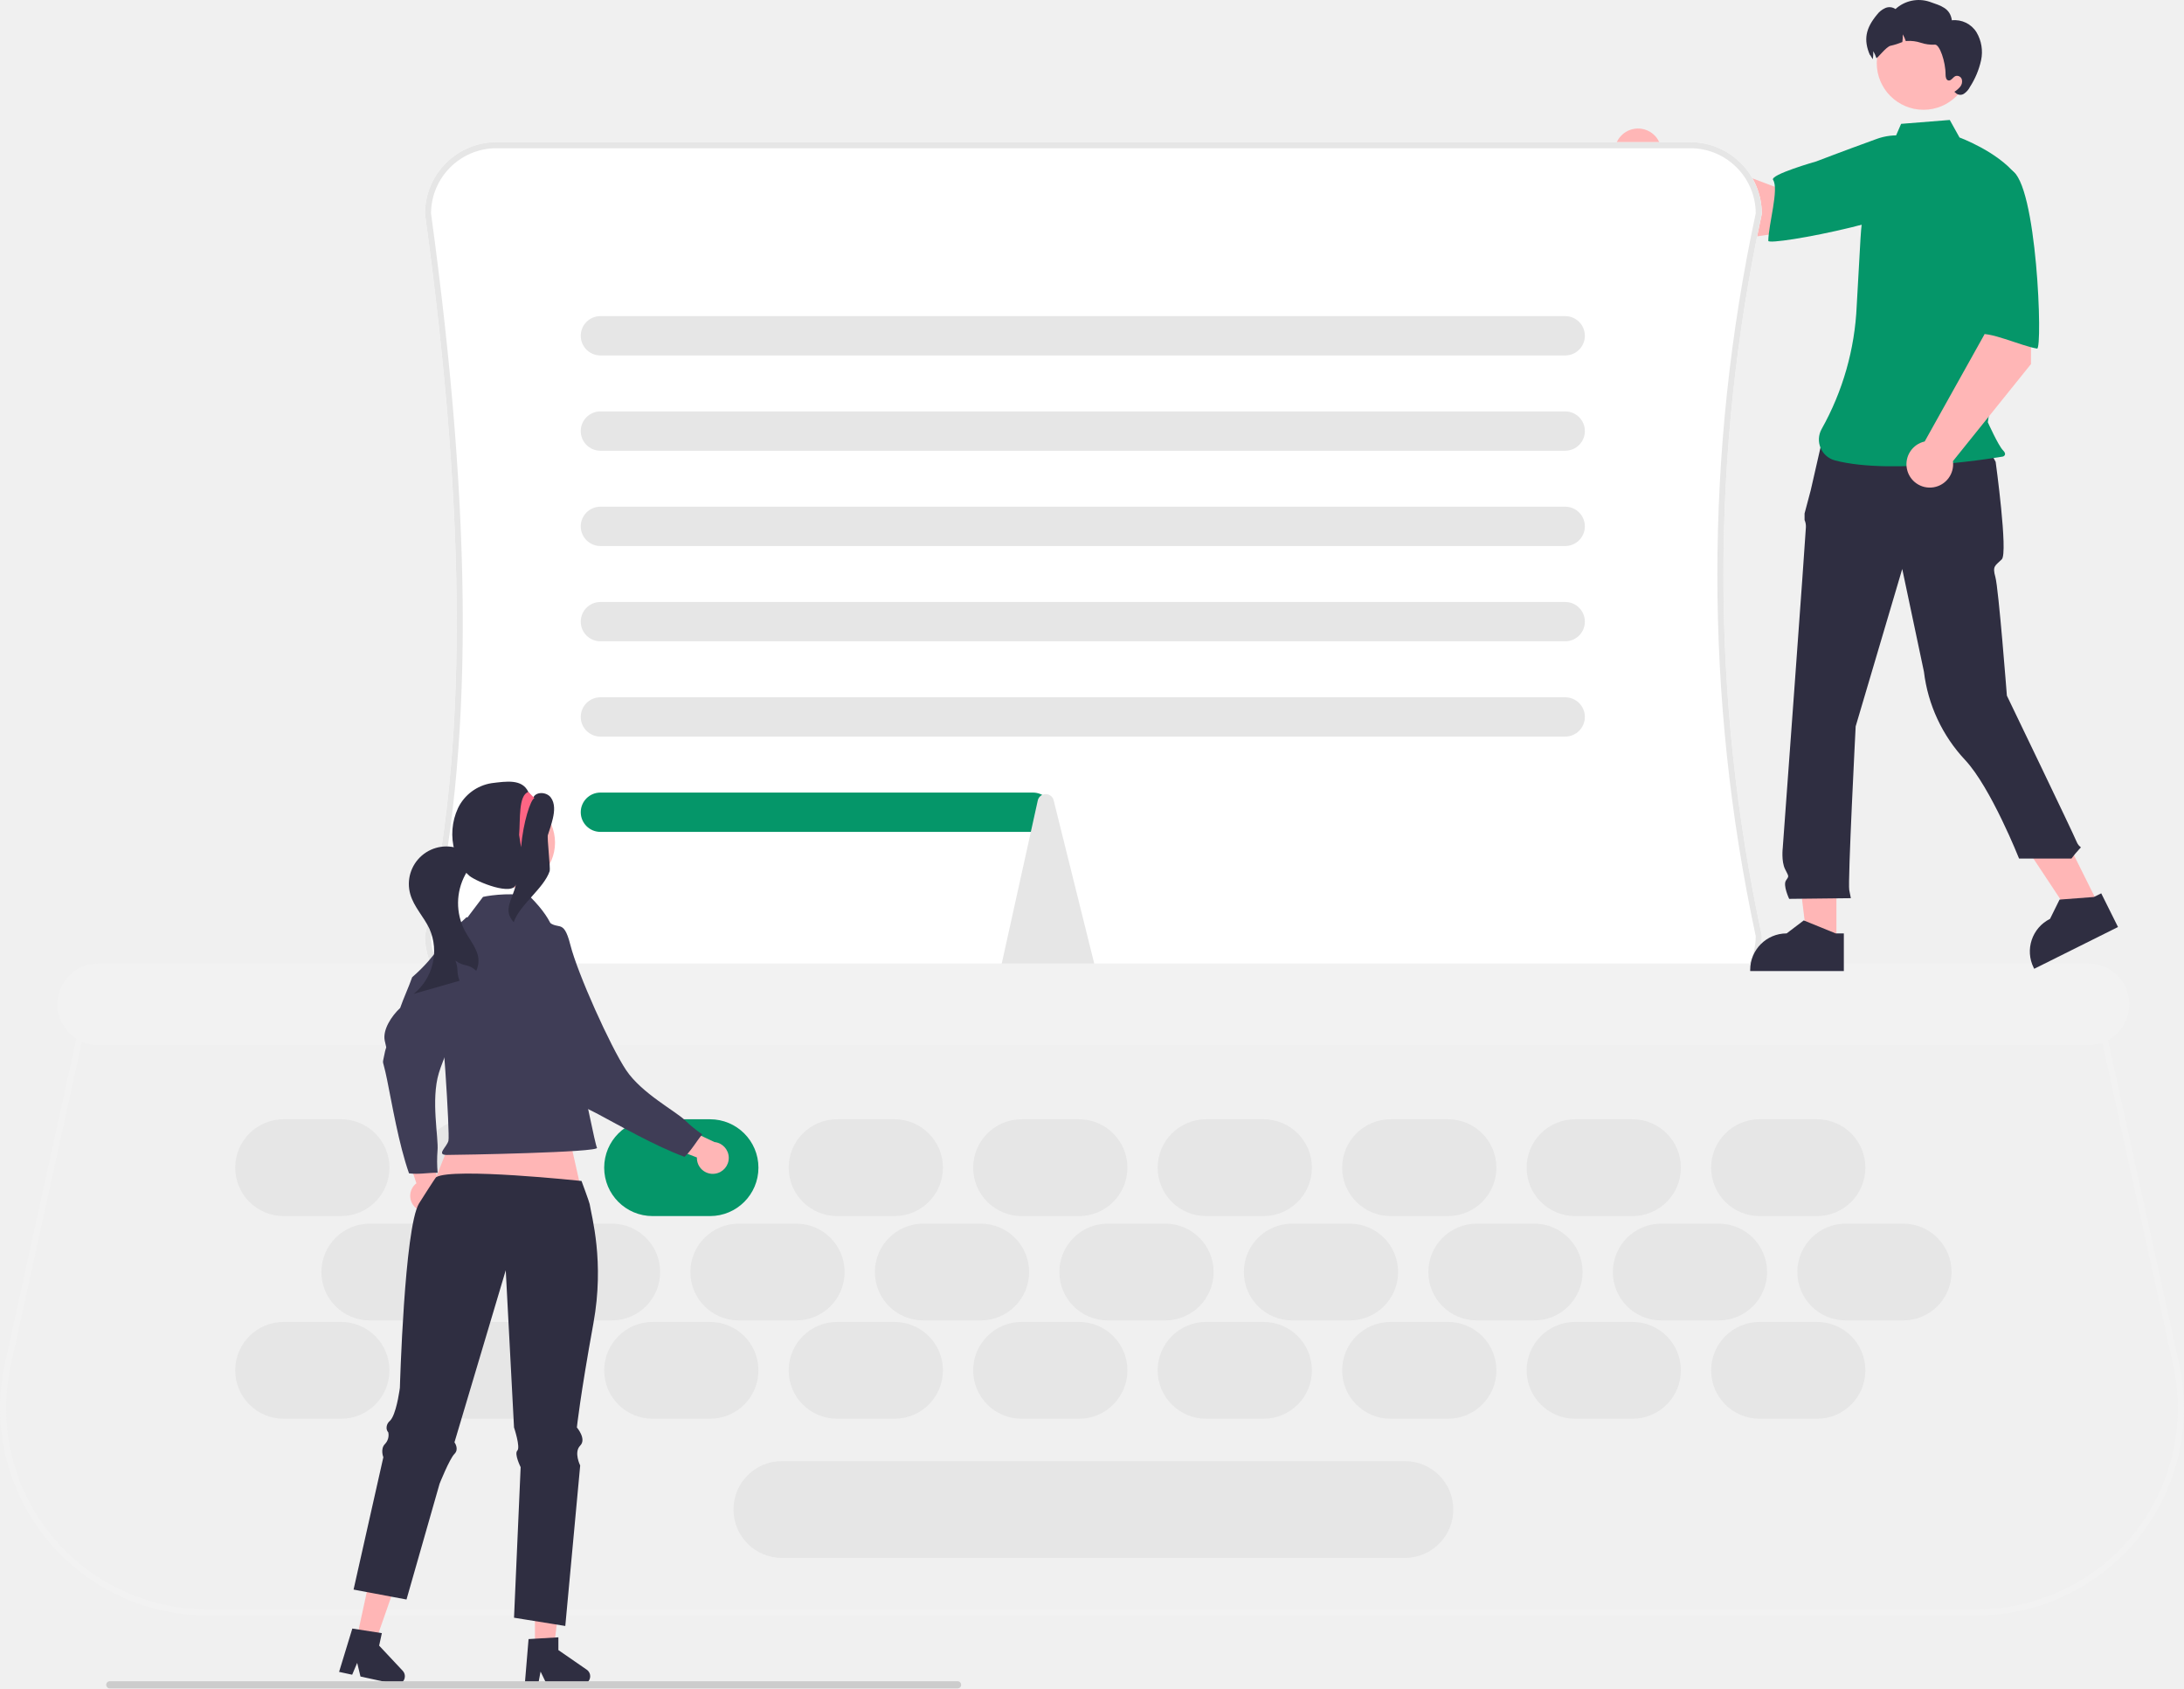
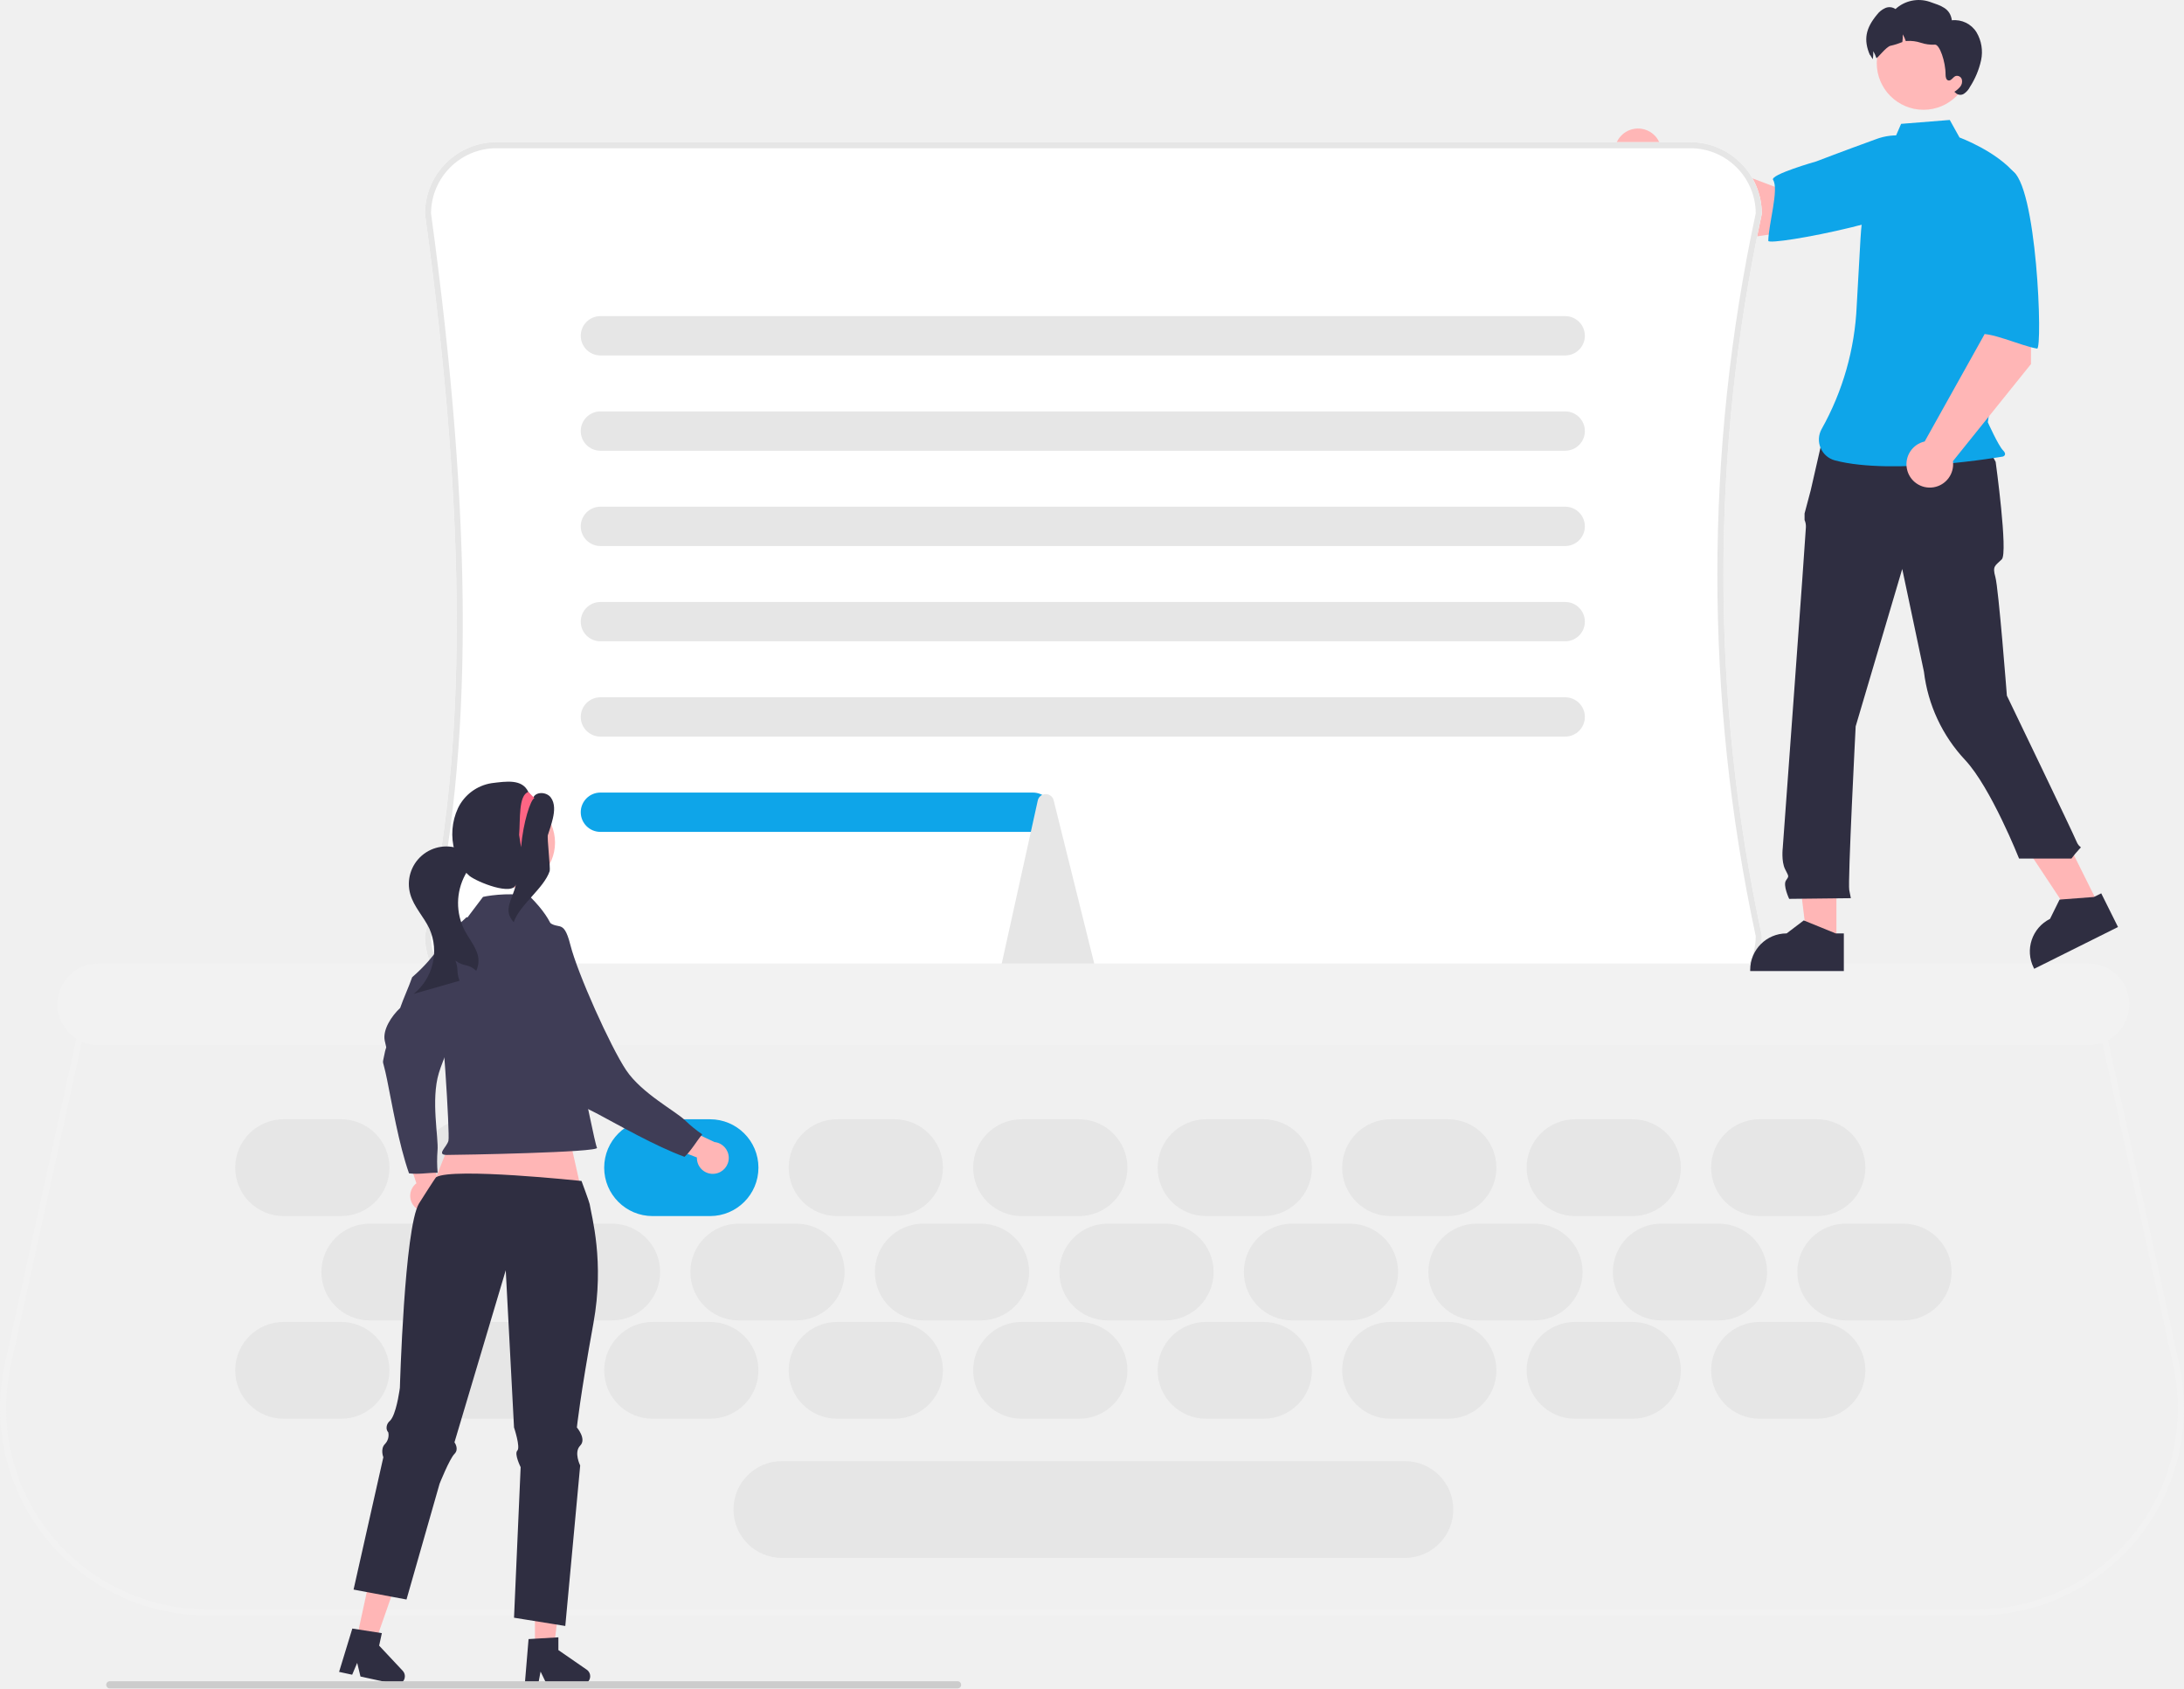
<svg xmlns="http://www.w3.org/2000/svg" data-name="Layer 1" width="722.113" height="558.151" viewBox="0 0 722.113 558.151">
  <path d="M892.077,705.041h-585.082a68.496,68.496,0,0,1-66.896-83.213l26.134-118.787H932.84l26.134,118.787a68.496,68.496,0,0,1-66.896,83.213Zm-624.237-200-25.788,117.217a66.497,66.497,0,0,0,64.943,80.783h585.082a66.497,66.497,0,0,0,64.943-80.783l-25.788-117.217Z" transform="translate(-238.4798 -171.0368)" fill="#f2f2f2" />
  <path d="M817.785,249.415l30.69-4.574-4.848-21.349-18.4,9.267-37.961-14.307a7.717,7.717,0,1,0-5.048,10.199Z" transform="translate(-238.4798 -171.0368)" fill="#ffb6b6" />
-   <path d="M880.164,233.455c-2.373,8.995-57.048,19.141-57.02,17.195.078-5.531,3.593-17.135,1.585-20.146-1.148-1.722,14.313-6.121,14.313-6.121s8.533-3.285,19.596-7.293a19.721,19.721,0,0,1,18.85,2.604S882.537,224.461,880.164,233.455Z" transform="translate(-238.4798 -171.0368)" fill="#059669" />
+   <path d="M880.164,233.455c-2.373,8.995-57.048,19.141-57.02,17.195.078-5.531,3.593-17.135,1.585-20.146-1.148-1.722,14.313-6.121,14.313-6.121s8.533-3.285,19.596-7.293a19.721,19.721,0,0,1,18.85,2.604S882.537,224.461,880.164,233.455Z" transform="translate(-238.4798 -171.0368)" fill="#0ea5e9" />
  <path d="M351.247,608.037h-19a16,16,0,0,0,0,32h19a16,16,0,0,0,0-32Z" transform="translate(-238.4798 -171.0368)" fill="#e6e6e6" />
  <path d="M412.247,608.037h-19a16,16,0,0,0,0,32h19a16,16,0,0,0,0-32Z" transform="translate(-238.4798 -171.0368)" fill="#e6e6e6" />
  <path d="M473.247,608.037h-19a16,16,0,0,0,0,32h19a16,16,0,0,0,0-32Z" transform="translate(-238.4798 -171.0368)" fill="#e6e6e6" />
  <path d="M534.247,608.037h-19a16,16,0,0,0,0,32h19a16,16,0,0,0,0-32Z" transform="translate(-238.4798 -171.0368)" fill="#e6e6e6" />
  <path d="M595.247,608.037h-19a16,16,0,0,0,0,32h19a16,16,0,0,0,0-32Z" transform="translate(-238.4798 -171.0368)" fill="#e6e6e6" />
  <path d="M656.247,608.037h-19a16,16,0,0,0,0,32h19a16,16,0,0,0,0-32Z" transform="translate(-238.4798 -171.0368)" fill="#e6e6e6" />
  <path d="M717.247,608.037h-19a16,16,0,0,0,0,32h19a16,16,0,0,0,0-32Z" transform="translate(-238.4798 -171.0368)" fill="#e6e6e6" />
  <path d="M778.247,608.037h-19a16,16,0,0,0,0,32h19a16,16,0,0,0,0-32Z" transform="translate(-238.4798 -171.0368)" fill="#e6e6e6" />
  <path d="M839.247,608.037h-19a16,16,0,0,0,0,32h19a16,16,0,0,0,0-32Z" transform="translate(-238.4798 -171.0368)" fill="#e6e6e6" />
  <path d="M351.247,541.037h-19a16,16,0,0,0,0,32h19a16,16,0,0,0,0-32Z" transform="translate(-238.4798 -171.0368)" fill="#e6e6e6" />
  <path d="M412.247,541.037h-19a16,16,0,0,0,0,32h19a16,16,0,0,0,0-32Z" transform="translate(-238.4798 -171.0368)" fill="#e6e6e6" />
-   <path d="M473.247,541.037h-19a16,16,0,0,0,0,32h19a16,16,0,0,0,0-32Z" transform="translate(-238.4798 -171.0368)" fill="#059669" />
+   <path d="M473.247,541.037h-19a16,16,0,0,0,0,32h19a16,16,0,0,0,0-32Z" transform="translate(-238.4798 -171.0368)" fill="#0ea5e9" />
  <path d="M534.247,541.037h-19a16,16,0,0,0,0,32h19a16,16,0,0,0,0-32Z" transform="translate(-238.4798 -171.0368)" fill="#e6e6e6" />
  <path d="M595.247,541.037h-19a16,16,0,0,0,0,32h19a16,16,0,0,0,0-32Z" transform="translate(-238.4798 -171.0368)" fill="#e6e6e6" />
  <path d="M656.247,541.037h-19a16,16,0,0,0,0,32h19a16,16,0,0,0,0-32Z" transform="translate(-238.4798 -171.0368)" fill="#e6e6e6" />
  <path d="M717.247,541.037h-19a16,16,0,0,0,0,32h19a16,16,0,0,0,0-32Z" transform="translate(-238.4798 -171.0368)" fill="#e6e6e6" />
  <path d="M778.247,541.037h-19a16,16,0,0,0,0,32h19a16,16,0,0,0,0-32Z" transform="translate(-238.4798 -171.0368)" fill="#e6e6e6" />
  <path d="M839.247,541.037h-19a16,16,0,0,0,0,32h19a16,16,0,0,0,0-32Z" transform="translate(-238.4798 -171.0368)" fill="#e6e6e6" />
  <path d="M379.747,575.537h-19a16,16,0,0,0,0,32h19a16,16,0,0,0,0-32Z" transform="translate(-238.4798 -171.0368)" fill="#e6e6e6" />
  <path d="M440.747,575.537h-19a16,16,0,0,0,0,32h19a16,16,0,0,0,0-32Z" transform="translate(-238.4798 -171.0368)" fill="#e6e6e6" />
  <path d="M501.747,575.537h-19a16,16,0,0,0,0,32h19a16,16,0,0,0,0-32Z" transform="translate(-238.4798 -171.0368)" fill="#e6e6e6" />
  <path d="M562.747,575.537h-19a16,16,0,0,0,0,32h19a16,16,0,0,0,0-32Z" transform="translate(-238.4798 -171.0368)" fill="#e6e6e6" />
  <path d="M623.747,575.537h-19a16,16,0,0,0,0,32h19a16,16,0,0,0,0-32Z" transform="translate(-238.4798 -171.0368)" fill="#e6e6e6" />
  <path d="M684.747,575.537h-19a16,16,0,0,0,0,32h19a16,16,0,0,0,0-32Z" transform="translate(-238.4798 -171.0368)" fill="#e6e6e6" />
  <path d="M745.747,575.537h-19a16,16,0,0,0,0,32h19a16,16,0,0,0,0-32Z" transform="translate(-238.4798 -171.0368)" fill="#e6e6e6" />
  <path d="M806.747,575.537h-19a16,16,0,0,0,0,32h19a16,16,0,0,0,0-32Z" transform="translate(-238.4798 -171.0368)" fill="#e6e6e6" />
  <path d="M867.747,575.537h-19a16,16,0,0,0,0,32h19a16,16,0,0,0,0-32Z" transform="translate(-238.4798 -171.0368)" fill="#e6e6e6" />
  <path d="M797.379,504.037H402.615a23.645,23.645,0,0,1-23.618-23.618l.026-.226c13.966-60.428,13.96-136.182-.017-238.402l-.009-.136a23.645,23.645,0,0,1,23.618-23.618H797.379A23.645,23.645,0,0,1,820.997,241.655l-.022.209a566.872,566.872,0,0,0,0,238.346l.022.209A23.645,23.645,0,0,1,797.379,504.037Z" transform="translate(-238.4798 -171.0368)" fill="#fff" />
  <path d="M797.379,504.037H402.615a23.645,23.645,0,0,1-23.618-23.618l.026-.226c13.966-60.428,13.96-136.182-.017-238.402l-.009-.136a23.645,23.645,0,0,1,23.618-23.618H797.379A23.645,23.645,0,0,1,820.997,241.655l-.022.209a566.872,566.872,0,0,0,0,238.346l.022.209A23.645,23.645,0,0,1,797.379,504.037ZM380.997,480.531a21.643,21.643,0,0,0,21.618,21.506H797.379a21.643,21.643,0,0,0,21.618-21.514,568.845,568.845,0,0,1,0-238.973,21.643,21.643,0,0,0-21.618-21.514H402.615a21.643,21.643,0,0,0-21.618,21.551C394.989,343.956,394.99,419.893,380.997,480.531Z" transform="translate(-238.4798 -171.0368)" fill="#e6e6e6" />
  <path d="M755.997,288.537h-319a6.5,6.5,0,0,1,0-13h319a6.5,6.5,0,0,1,0,13Z" transform="translate(-238.4798 -171.0368)" fill="#e6e6e6" />
  <path d="M755.997,320.037h-319a6.5,6.5,0,0,1,0-13h319a6.5,6.5,0,0,1,0,13Z" transform="translate(-238.4798 -171.0368)" fill="#e6e6e6" />
  <path d="M755.997,351.537h-319a6.5,6.5,0,0,1,0-13h319a6.5,6.5,0,0,1,0,13Z" transform="translate(-238.4798 -171.0368)" fill="#e6e6e6" />
  <path d="M755.997,383.037h-319a6.5,6.5,0,0,1,0-13h319a6.5,6.5,0,0,1,0,13Z" transform="translate(-238.4798 -171.0368)" fill="#e6e6e6" />
  <path d="M755.997,414.537h-319a6.5,6.5,0,0,1,0-13h319a6.5,6.5,0,0,1,0,13Z" transform="translate(-238.4798 -171.0368)" fill="#e6e6e6" />
-   <path d="M579.997,446.037h-143a6.5,6.5,0,0,1,0-13h143a6.5,6.5,0,0,1,0,13Z" transform="translate(-238.4798 -171.0368)" fill="#059669" />
+   <path d="M579.997,446.037h-143a6.5,6.5,0,0,1,0-13h143a6.5,6.5,0,0,1,0,13Z" transform="translate(-238.4798 -171.0368)" fill="#0ea5e9" />
  <path d="M598.178,495.537H571.855a2.658,2.658,0,0,1-2.069-1.02,3.174,3.174,0,0,1-.601-2.652l12.387-56.046a2.7,2.7,0,0,1,5.32-.081l13.936,56.045a3.175,3.175,0,0,1-.558,2.704A2.657,2.657,0,0,1,598.178,495.537Z" transform="translate(-238.4798 -171.0368)" fill="#e6e6e6" />
  <path d="M928.997,516.537h-658a13.5,13.5,0,0,1,0-27h658a13.5,13.5,0,0,1,0,27Z" transform="translate(-238.4798 -171.0368)" fill="#f2f2f2" />
  <polygon points="607.193 311.693 597.591 311.692 593.024 274.657 607.195 274.658 607.193 311.693" fill="#ffb6b6" />
  <path d="M848.121,492.037l-30.96-.001v-.392a12.051,12.051,0,0,1,12.05-12.05h.001l5.655-4.29,10.551,4.291,2.703 0Z" transform="translate(-238.4798 -171.0368)" fill="#2f2e41" />
  <polygon points="693.95 299.209 685.357 303.492 664.747 272.384 677.431 266.063 693.95 299.209" fill="#ffb6b6" />
  <path d="M938.774,477.484l-27.709,13.81-.175-.35a12.051,12.051,0,0,1,5.409-16.16l.001-0,3.147-6.363,11.357-.867,2.419-1.206Z" transform="translate(-238.4798 -171.0368)" fill="#2f2e41" />
  <path d="M841.419,314.529l52.945,1.853,3.959,7.352s4.146,30.079,2.023,32.203-3.185,2.123-2.123,5.84,3.807,39.222,3.807,39.222,21.871,45.366,22.933,48.021,2.123,1.593,1.062,2.654A39.098,39.098,0,0,0,923.369,454.859H906.064s-9.317-23.503-17.846-32.593a51.635,51.635,0,0,1-13.612-29.178l-7.175-33.965L852.036,411.148s-2.654,51.494-2.123,54.149l.531,2.654-20.396.228s-2.123-4.475-1.062-6.067.998-1.158-.297-3.764-.764-7.023-.764-7.023,7.655-104.412,7.655-106.005a5.295,5.295,0,0,0-.441-2.388V340.77l2.034-7.66Z" transform="translate(-238.4798 -171.0368)" fill="#2f2e41" />
-   <path d="M864.246,218.467c-3.446,2.049-5.508,5.813-6.691,9.644a91.389,91.389,0,0,0-3.927,21.835l-1.25,22.187a91.35,91.35,0,0,1-11.627,40.784,7.13,7.13,0,0,0,4.46,10.325c19.189,5.035,55.533-1.287,55.533-1.287s1.548-.516,0-2.064-5.021-9.288-5.021-9.288l4.128-27.117,5.16-54.697c-6.192-7.74-18.645-12.303-18.645-12.303l-3.218-5.792-16.089,1.287Z" transform="translate(-238.4798 -171.0368)" fill="#059669" />
+   <path d="M864.246,218.467c-3.446,2.049-5.508,5.813-6.691,9.644a91.389,91.389,0,0,0-3.927,21.835l-1.25,22.187a91.35,91.35,0,0,1-11.627,40.784,7.13,7.13,0,0,0,4.46,10.325c19.189,5.035,55.533-1.287,55.533-1.287s1.548-.516,0-2.064-5.021-9.288-5.021-9.288l4.128-27.117,5.16-54.697c-6.192-7.74-18.645-12.303-18.645-12.303l-3.218-5.792-16.089,1.287Z" transform="translate(-238.4798 -171.0368)" fill="#0ea5e9" />
  <circle cx="635.979" cy="20.834" r="15.455" fill="#ffb8b8" />
  <path d="M893.503,190.953a26.877,26.877,0,0,1-3.676,8.807,5.995,5.995,0,0,1-2.005,2.277,2.192,2.192,0,0,1-2.785-.348l-.376-.306a7.976,7.976,0,0,0,1.949-1.692,2.716,2.716,0,0,0,.522-2.43,1.673,1.673,0,0,0-2.047-1.093c-.905.355-1.455,1.664-2.402,1.462-.766-.167-.926-1.177-.926-1.97.028-4.149-1.977-10.046-3.53-9.865a12.519,12.519,0,0,1-4.63-.62,12.13,12.13,0,0,0-4.637-.592c-.111.014-.223.035-.341.056a10.267,10.267,0,0,0-1.03-2.249,12.014,12.014,0,0,1-.125,2.548,23.832,23.832,0,0,1-3.857,1.218c-1.434.202-4.588,4.491-4.734,4.052a10.268,10.268,0,0,0-1.03-2.249,12.014,12.014,0,0,1-.125,2.548c-.007.035-.007.063-.014.097-.696-.926-1.121-2.054-.884-1.191-2.332-5.277-1.427-9.058,2.242-13.506a7.055,7.055,0,0,1,2.75-2.207,3.468,3.468,0,0,1,3.384.334,11.384,11.384,0,0,1,11.292-2.409c3.822,1.33,6.767,2.11,7.352,6.12a8.509,8.509,0,0,1,8.153,3.968A12.85,12.85,0,0,1,893.503,190.953Z" transform="translate(-238.4798 -171.0368)" fill="#2f2e41" />
  <path d="M909.997,291.385l.025-31.029-21.832,1.63,6.437,19.57-19.775,35.421a7.717,7.717,0,1,0,9.338,6.504Z" transform="translate(-238.4798 -171.0368)" fill="#ffb6b6" />
-   <path d="M903.458,227.33c8.544,3.68,10.475,59.255,8.554,58.939-5.458-.896-16.413-6.093-19.688-4.554-1.873.88-3.932-15.062-3.932-15.062s-1.984-8.926-4.308-20.461a19.721,19.721,0,0,1,5.369-18.256S894.914,223.651,903.458,227.33Z" transform="translate(-238.4798 -171.0368)" fill="#059669" />
+   <path d="M903.458,227.33c8.544,3.68,10.475,59.255,8.554,58.939-5.458-.896-16.413-6.093-19.688-4.554-1.873.88-3.932-15.062-3.932-15.062s-1.984-8.926-4.308-20.461a19.721,19.721,0,0,1,5.369-18.256S894.914,223.651,903.458,227.33Z" transform="translate(-238.4798 -171.0368)" fill="#0ea5e9" />
  <path d="M375.817,570.227a5.239,5.239,0,0,1,.342-8.026l-5.866-17.669,9.343,2.51,4.138,16.394a5.267,5.267,0,0,1-7.957,6.791Z" transform="translate(-238.4798 -171.0368)" fill="#ffb6b6" />
  <path d="M392.751,474.231c1.55.889,10.722-1.313,12.514-.687-.989,6.033,4.382,3.769-1.45,11.692s-17.578,31.679-20.247,40.558-.027,21.391-.427,25.599a43.667,43.667,0,0,0,.036,7.324c-3.151-.04-6.257.614-9.457.196-3.413-9.657-5.708-23.403-7.266-31s-1.615-4.384-.901-8.183.888-1.038.137-4.672,2.285-8.2,5.091-10.803c1.21-3.479,2.773-6.723,3.97-10.165C383.525,486.435,384.102,482.013,392.751,474.231Z" transform="translate(-238.4798 -171.0368)" fill="#3f3d56" />
  <path d="M474.884,559.027a5.239,5.239,0,0,1-5.979-5.365l-17.369-6.701,7.876-5.618,15.286,7.225a5.267,5.267,0,0,1,.185,10.459Z" transform="translate(-238.4798 -171.0368)" fill="#ffb6b6" />
  <path d="M411.534,484.94c1.671-.632,5.801-9.113,7.423-10.098,4.029,4.598,5.695-.987,8.105,8.551s13.284,33.706,18.443,41.409,16.497,13.617,19.492,16.6a43.666,43.666,0,0,0,5.677,4.627c-2.033,2.407-3.503,5.221-5.859,7.426-9.625-3.503-21.695-10.468-28.551-14.094s-4.411-1.54-6.89-4.506-.237-1.345-3.52-3.075-4.878-6.976-5.105-10.797c-1.917-3.145-3.428-6.413-5.325-9.526C415.093,499.819,412.046,496.563,411.534,484.94Z" transform="translate(-238.4798 -171.0368)" fill="#3f3d56" />
  <polygon points="186.123 366.39 194.791 405.071 139.247 401.616 154.351 363.627 186.123 366.39" fill="#ffb6b6" />
  <polygon points="176.874 544.917 183.113 544.916 186.081 520.851 176.873 520.851 176.874 544.917" fill="#ffb6b6" />
  <path d="M413.241,712.875l9.863-.589v4.226l9.377,6.476a2.64,2.64,0,0,1-1.5,4.812h-11.742l-2.024-4.18-.79,4.18h-4.427Z" transform="translate(-238.4798 -171.0368)" fill="#2f2e41" />
  <polygon points="117.905 541.813 124.002 543.135 132.005 520.246 123.006 518.294 117.905 541.813" fill="#ffb6b6" />
  <path d="M354.972,709.393l9.764,1.516-.896,4.13,7.791,8.317a2.64,2.64,0,0,1-2.486,4.384l-11.475-2.489-1.092-4.514-1.658,3.917-4.327-.939Z" transform="translate(-238.4798 -171.0368)" fill="#2f2e41" />
  <path d="M434.689,608.453c-4.379,24.065-5.473,34.455-5.473,34.455s3.284,3.828,1.095,6.018,0,6.562,0,6.562l-4.923,53.053-3.963-.642-9.546-1.535-3.443-.556,2.189-49.769s-2.189-4.379-1.095-5.473c1.095-1.095-1.095-7.657-1.095-7.657l-2.734-51.958-16.958,56.881s1.645,2.189,0,3.828c-1.639,1.639-4.917,9.846-4.917,9.846l-10.085,35.287-.856,2.997-5.259-.985-5.724-1.076-1.052-.196-1.871-.355-1.205-.226-.41-.073-1.981-.373.599-2.66.312-1.4,8.531-37.892.196-.875.208-.923s-1.095-2.734.544-4.379a4.274,4.274,0,0,0,1.095-3.828,1.493,1.493,0,0,1-.147-.183,2.27,2.27,0,0,1-.391-.893,2.961,2.961,0,0,1,1.089-2.752,4.67,4.67,0,0,0,.777-1.113c1.663-3.15,2.501-9.822,2.501-9.822s1.48-52.845,6.323-60.917c.257-.422,5.399-8.523,5.668-8.688,5.467-3.278,48.063,1.25,48.063,1.25s2.58,6.931,2.696,7.652C434.075,573.136,438.401,588.039,434.689,608.453Z" transform="translate(-238.4798 -171.0368)" fill="#2f2e41" />
  <path d="M421.746,481.165s.922-4.784-7.935-13.641c-4.689-1.563-12.813-.652-15.629,0-13.024,17.192-10.692,14.159-14.083,23.764a13.529,13.529,0,0,0-.928,6.838c1.563,7.815,4.1,47.928,3.579,50.012s-4.168,4.689-.521,4.689,50.675-.823,49.633-2.386S421.746,481.165,421.746,481.165Z" transform="translate(-238.4798 -171.0368)" fill="#3f3d56" />
  <circle cx="168.577" cy="278.545" r="14.938" fill="#ffb6b6" />
  <path d="M394.401,455.23c-.082,1.812-1.217,3.373-2.094,4.959a19.789,19.789,0,0,0-.184,18.46c1.219,2.313,2.907,4.377,3.875,6.806a7.731,7.731,0,0,1-.061,6.522c-2.618-2.519-3.896-1.189-6.869-3.388,1.169,3.277.172,3.383,1.346,6.657q-7.569,2.161-15.144,4.334a18.252,18.252,0,0,0,5.221-21.482c-1.846-3.958-5.146-7.221-6.347-11.427a12.399,12.399,0,0,1,17.042-14.713C392.886,451.472,394.483,453.447,394.401,455.23Z" transform="translate(-238.4798 -171.0368)" fill="#2f2e41" />
  <path d="M413.163,432.839c-2.009-4.389-7.309-3.496-12.101-2.917a14.894,14.894,0,0,0-11.159,8.281,20.353,20.353,0,0,0-1.104,14.128,15.478,15.478,0,0,0,4.887,8.239c2.531,2.035,14.429,6.849,15.419,2.704-1.238,5.408-4.46,8.486-.773,12.631,1.91-5.737,9.985-11.186,11.895-16.922.287-.864-.893-11.013-.606-11.876.606-1.82,1.213-3.644,1.651-5.511.55-2.346.762-5.037-.696-6.956s-5.129-1.994-5.866.301" transform="translate(-238.4798 -171.0368)" fill="#2f2e41" />
  <path d="M410.758,451.107l-.639-4.065c.434-5.056-.274-13.097,3.043-14.203l2.029,2.029C413.909,435.296,411.467,442.856,410.758,451.107Z" transform="translate(-238.4798 -171.0368)" fill="#ff6584" />
  <path d="M556.269,727.998a1.186,1.186,0,0,1-1.19,1.19h-280.29a1.19,1.19,0,1,1,0-2.38h280.29A1.187,1.187,0,0,1,556.269,727.998Z" transform="translate(-238.4798 -171.0368)" fill="#ccc" />
  <path d="M702.997,654.041h-206a16,16,0,0,0,0,32h206a16,16,0,0,0,0-32Z" transform="translate(-238.4798 -171.0368)" fill="#e6e6e6" />
</svg>
